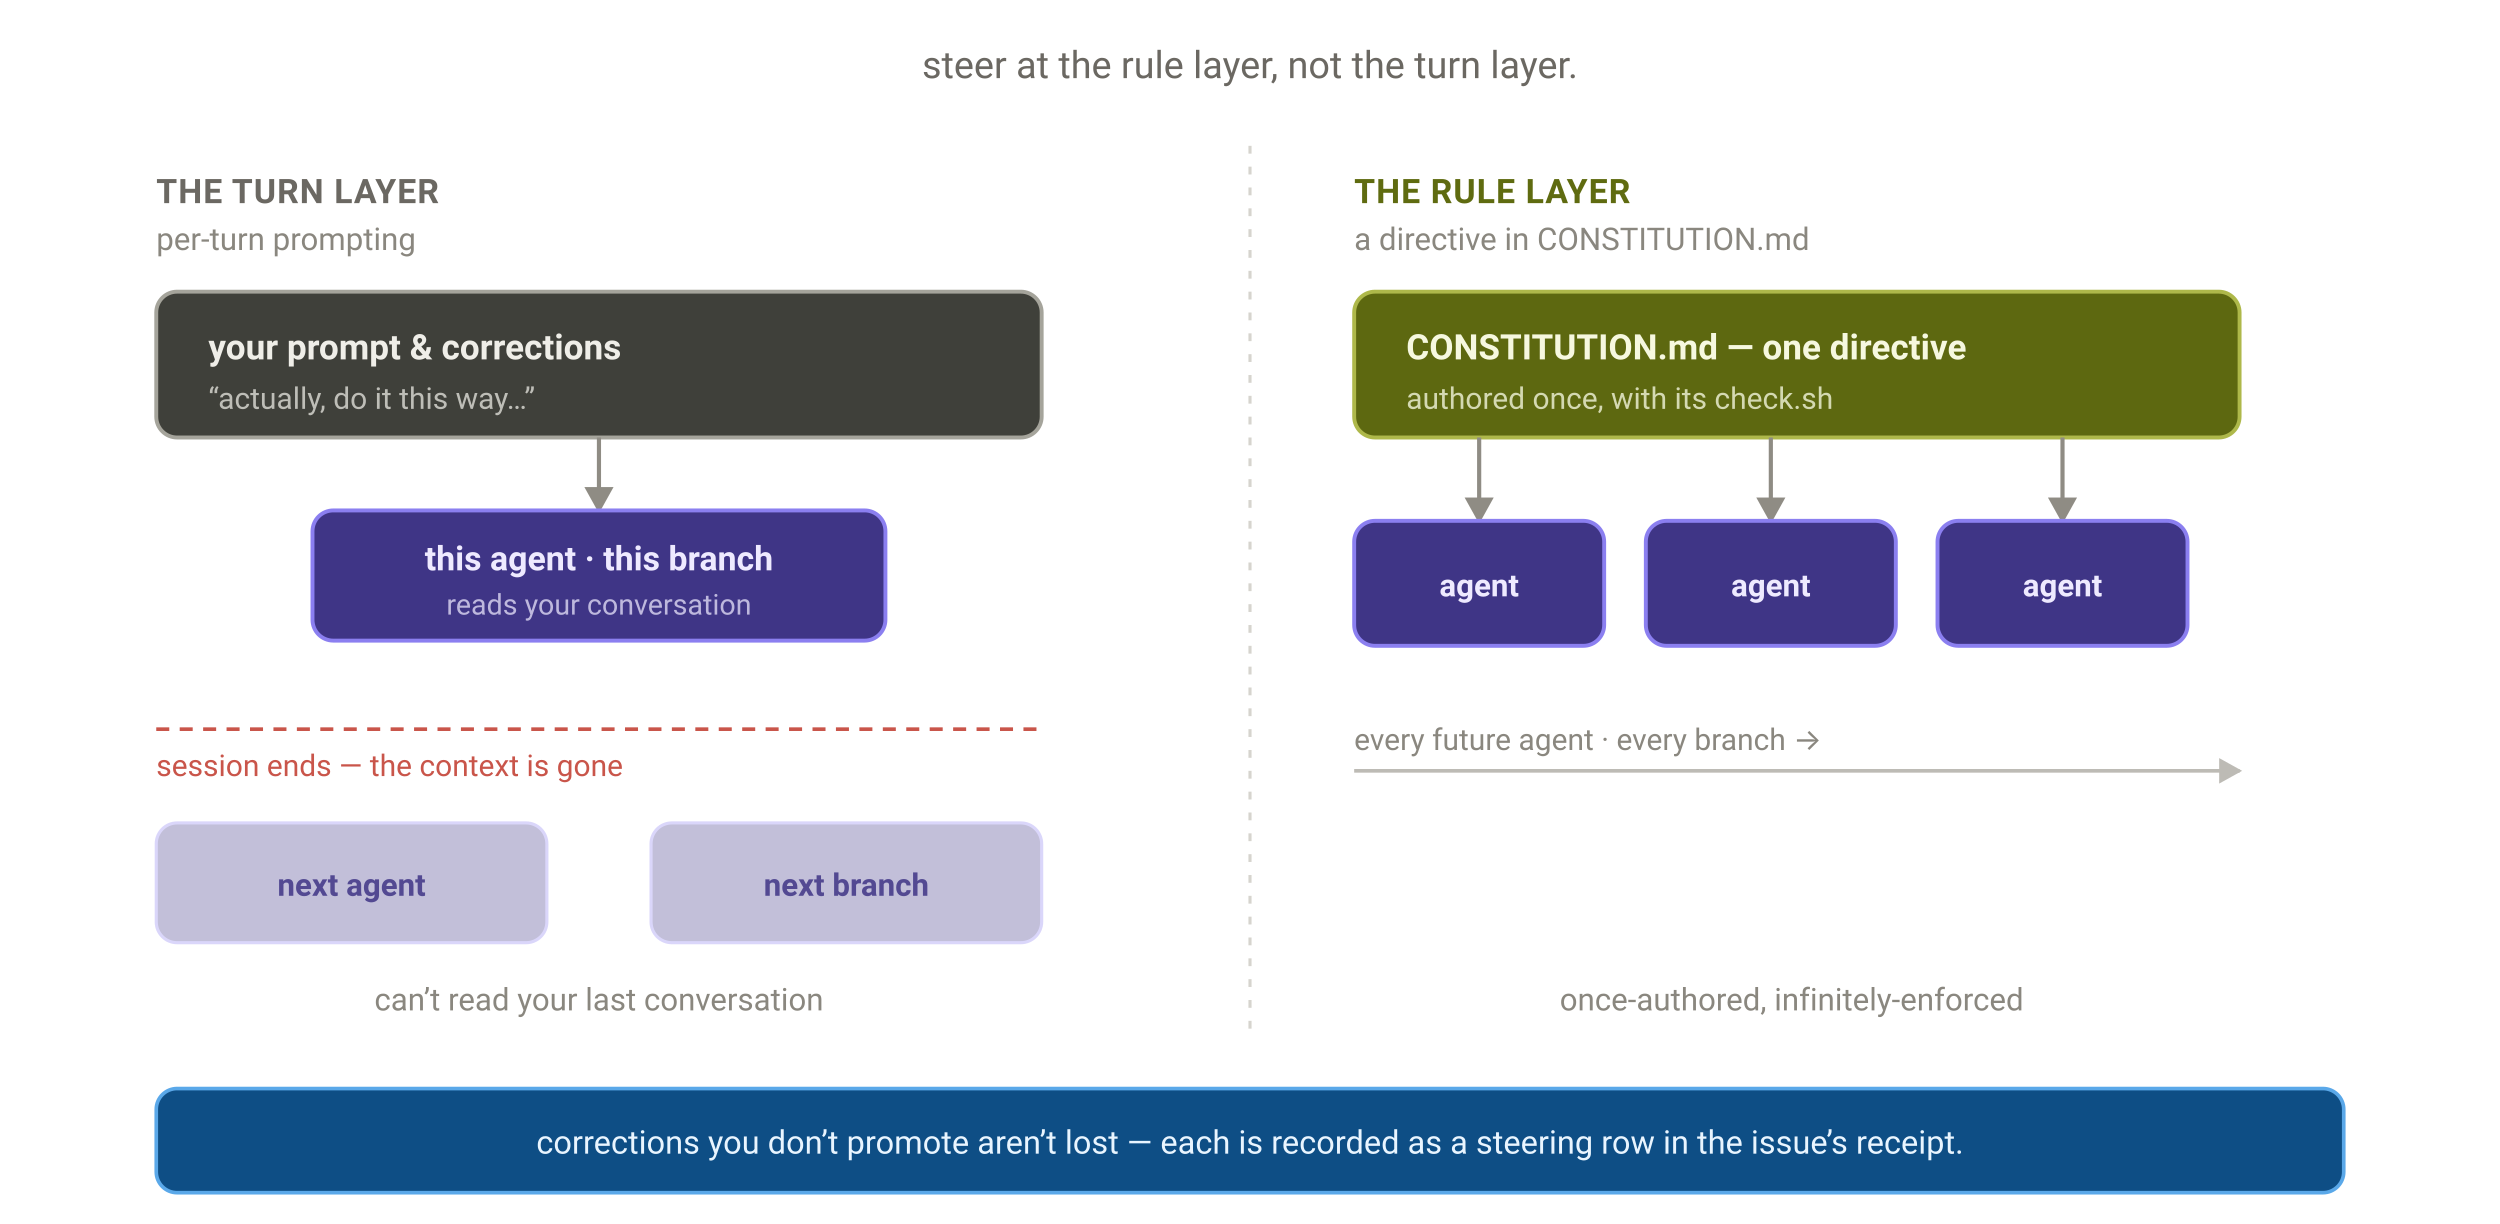
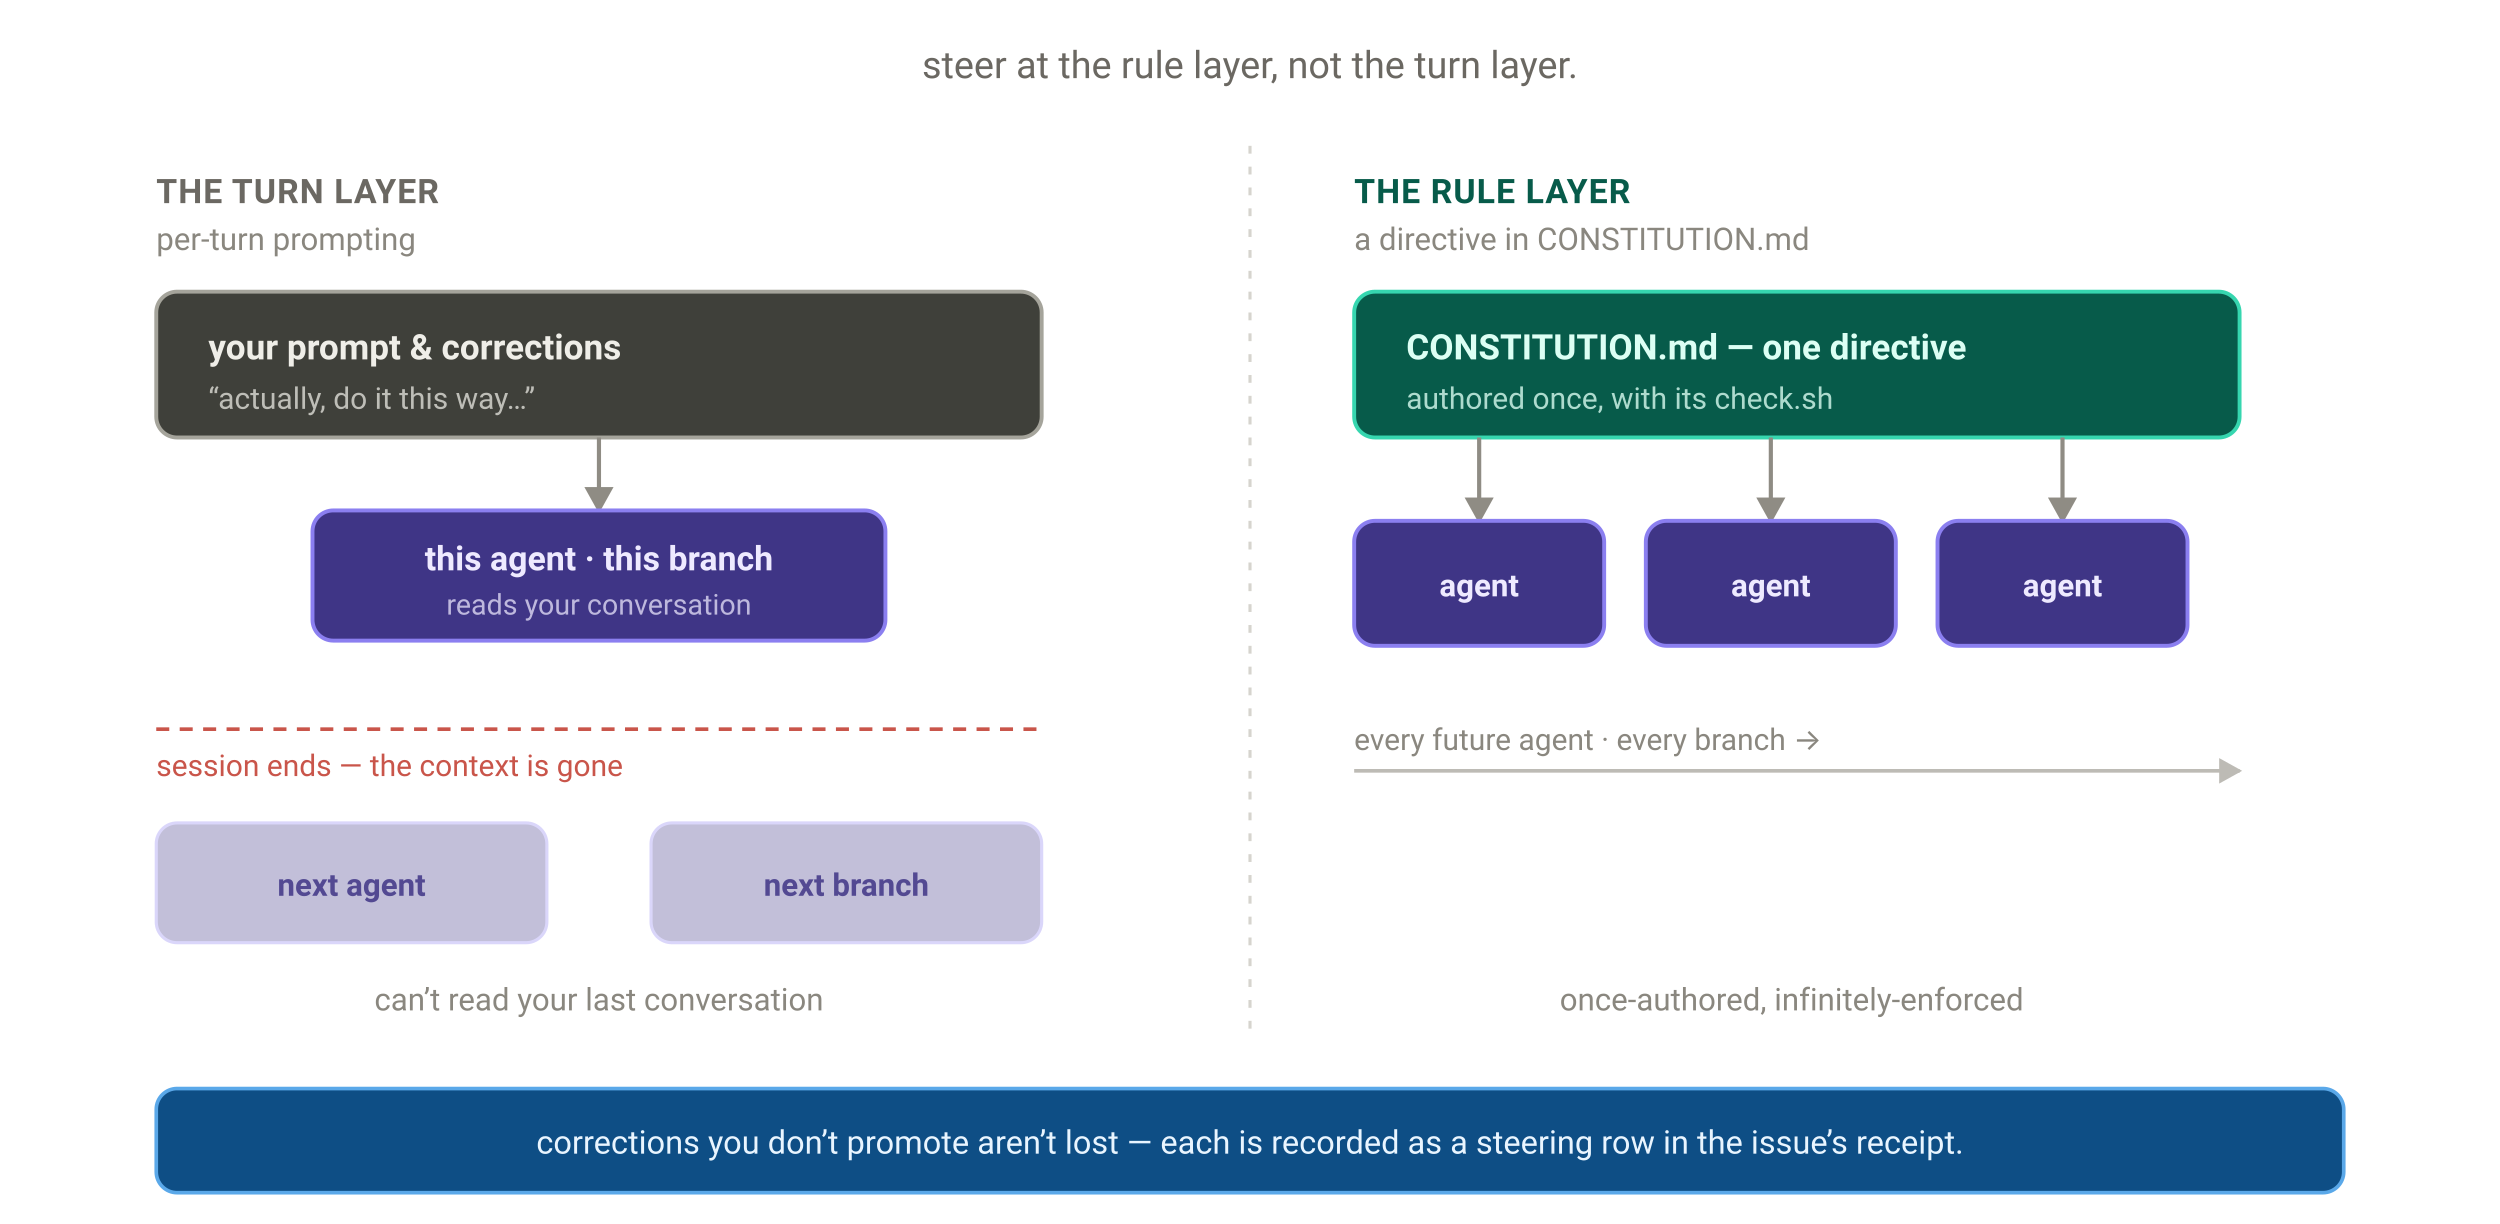
<svg xmlns="http://www.w3.org/2000/svg" viewBox="0 0 960 470" role="img" font-family="system-ui, -apple-system, Segoe UI, Roboto, sans-serif">
  <defs>
    <marker id="rl-arw" viewBox="0 0 10 10" refX="8" refY="5" markerWidth="7" markerHeight="7" orient="auto-start-reverse">
      <path d="M0,0 L9,5 L0,10 z" fill="#8f8c84" />
    </marker>
    <marker id="rl-arw-faint" viewBox="0 0 10 10" refX="8" refY="5" markerWidth="7" markerHeight="7" orient="auto-start-reverse">
      <path d="M0,0 L9,5 L0,10 z" fill="#bdbbb5" />
    </marker>
  </defs>
  <text x="480" y="30" text-anchor="middle" font-size="14.5" fill="#6b6862">steer at the rule layer, not the turn layer.</text>
  <line x1="480" y1="56" x2="480" y2="400" stroke="#d6d4ce" stroke-width="1.2" stroke-dasharray="3 5" />
  <text x="60" y="78" font-size="13" font-weight="700" fill="#6b6862" letter-spacing="0.4">THE TURN LAYER</text>
  <text x="60" y="96" font-size="12" fill="#8a877f">per-turn prompting</text>
  <rect x="60" y="112" width="340" height="56" rx="8" fill="#3f403a" stroke="#a5a49b" stroke-width="1.5" />
  <text x="80" y="138" font-size="13.5" font-weight="700" fill="#efeee8">your prompt &amp; corrections</text>
  <text x="80" y="157" font-size="11.5" fill="#efeee8" opacity="0.72">“actually, do it this way…”</text>
  <line x1="230" y1="168" x2="230" y2="196" stroke="#8f8c84" stroke-width="1.6" marker-end="url(#rl-arw)" />
  <rect x="120" y="196" width="220" height="50" rx="8" fill="#3f3586" stroke="#8b7ff0" stroke-width="1.5" />
  <text x="230" y="219" text-anchor="middle" font-size="13" font-weight="700" fill="#eeeaff">this agent · this branch</text>
  <text x="230" y="236" text-anchor="middle" font-size="11" fill="#eeeaff" opacity="0.72">reads your conversation</text>
  <line x1="60" y1="280" x2="400" y2="280" stroke="#c9554a" stroke-width="1.4" stroke-dasharray="5 4" />
  <text x="60" y="298" font-size="11.5" fill="#c9554a">session ends — the context is gone</text>
  <rect x="60" y="316" width="150" height="46" rx="8" fill="#3f3586" stroke="#8b7ff0" stroke-width="1.2" opacity="0.32" />
  <text x="135" y="344" text-anchor="middle" font-size="12" font-weight="700" fill="#3f3586" opacity="0.85">next agent</text>
  <rect x="250" y="316" width="150" height="46" rx="8" fill="#3f3586" stroke="#8b7ff0" stroke-width="1.2" opacity="0.32" />
  <text x="325" y="344" text-anchor="middle" font-size="12" font-weight="700" fill="#3f3586" opacity="0.85">next branch</text>
  <text x="230" y="388" text-anchor="middle" font-size="12" fill="#8a877f">can’t read your last conversation</text>
-   <text x="520" y="78" font-size="13" font-weight="700" fill="#5f6b10" letter-spacing="0.4">THE RULE LAYER</text>
+   <text x="520" y="78" font-size="13" font-weight="700" fill="#075b4a" letter-spacing="0.4">THE RULE LAYER</text>
  <text x="520" y="96" font-size="12" fill="#8a877f">a directive in CONSTITUTION.md</text>
-   <rect x="520" y="112" width="340" height="56" rx="8" fill="#5d6810" stroke="#aeb84a" stroke-width="1.5" />
-   <text x="540" y="138" font-size="13.5" font-weight="700" fill="#f6f8df">CONSTITUTION.md — one directive</text>
-   <text x="540" y="157" font-size="11.5" fill="#f6f8df" opacity="0.78">authored once, with its check.sh</text>
+   <rect x="520" y="112" width="340" height="56" rx="8" fill="#075b4a" stroke="#36d6af" stroke-width="1.5" />
+   <text x="540" y="138" font-size="13.5" font-weight="700" fill="#dcfff4">CONSTITUTION.md — one directive</text>
+   <text x="540" y="157" font-size="11.5" fill="#dcfff4" opacity="0.78">authored once, with its check.sh</text>
  <line x1="568" y1="168" x2="568" y2="200" stroke="#8f8c84" stroke-width="1.6" marker-end="url(#rl-arw)" />
  <line x1="680" y1="168" x2="680" y2="200" stroke="#8f8c84" stroke-width="1.6" marker-end="url(#rl-arw)" />
  <line x1="792" y1="168" x2="792" y2="200" stroke="#8f8c84" stroke-width="1.6" marker-end="url(#rl-arw)" />
  <rect x="520" y="200" width="96" height="48" rx="8" fill="#3f3586" stroke="#8b7ff0" stroke-width="1.5" />
  <text x="568" y="229" text-anchor="middle" font-size="12" font-weight="700" fill="#eeeaff">agent</text>
  <rect x="632" y="200" width="96" height="48" rx="8" fill="#3f3586" stroke="#8b7ff0" stroke-width="1.5" />
  <text x="680" y="229" text-anchor="middle" font-size="12" font-weight="700" fill="#eeeaff">agent</text>
  <rect x="744" y="200" width="96" height="48" rx="8" fill="#3f3586" stroke="#8b7ff0" stroke-width="1.5" />
  <text x="792" y="229" text-anchor="middle" font-size="12" font-weight="700" fill="#eeeaff">agent</text>
  <line x1="520" y1="296" x2="860" y2="296" stroke="#bdbbb5" stroke-width="1.4" marker-end="url(#rl-arw-faint)" />
  <text x="520" y="288" font-size="11.5" fill="#8a877f">every future agent · every branch →</text>
  <text x="688" y="388" text-anchor="middle" font-size="12" fill="#8a877f">once-authored, infinitely-enforced</text>
  <rect x="60" y="418" width="840" height="40" rx="8" fill="#0e4e85" stroke="#5aa8e9" stroke-width="1.4" />
  <text x="480" y="443" text-anchor="middle" font-size="12.5" fill="#e9f5ff">corrections you don’t promote aren’t lost — each is recorded as a steering row in the issue’s receipt.</text>
</svg>
